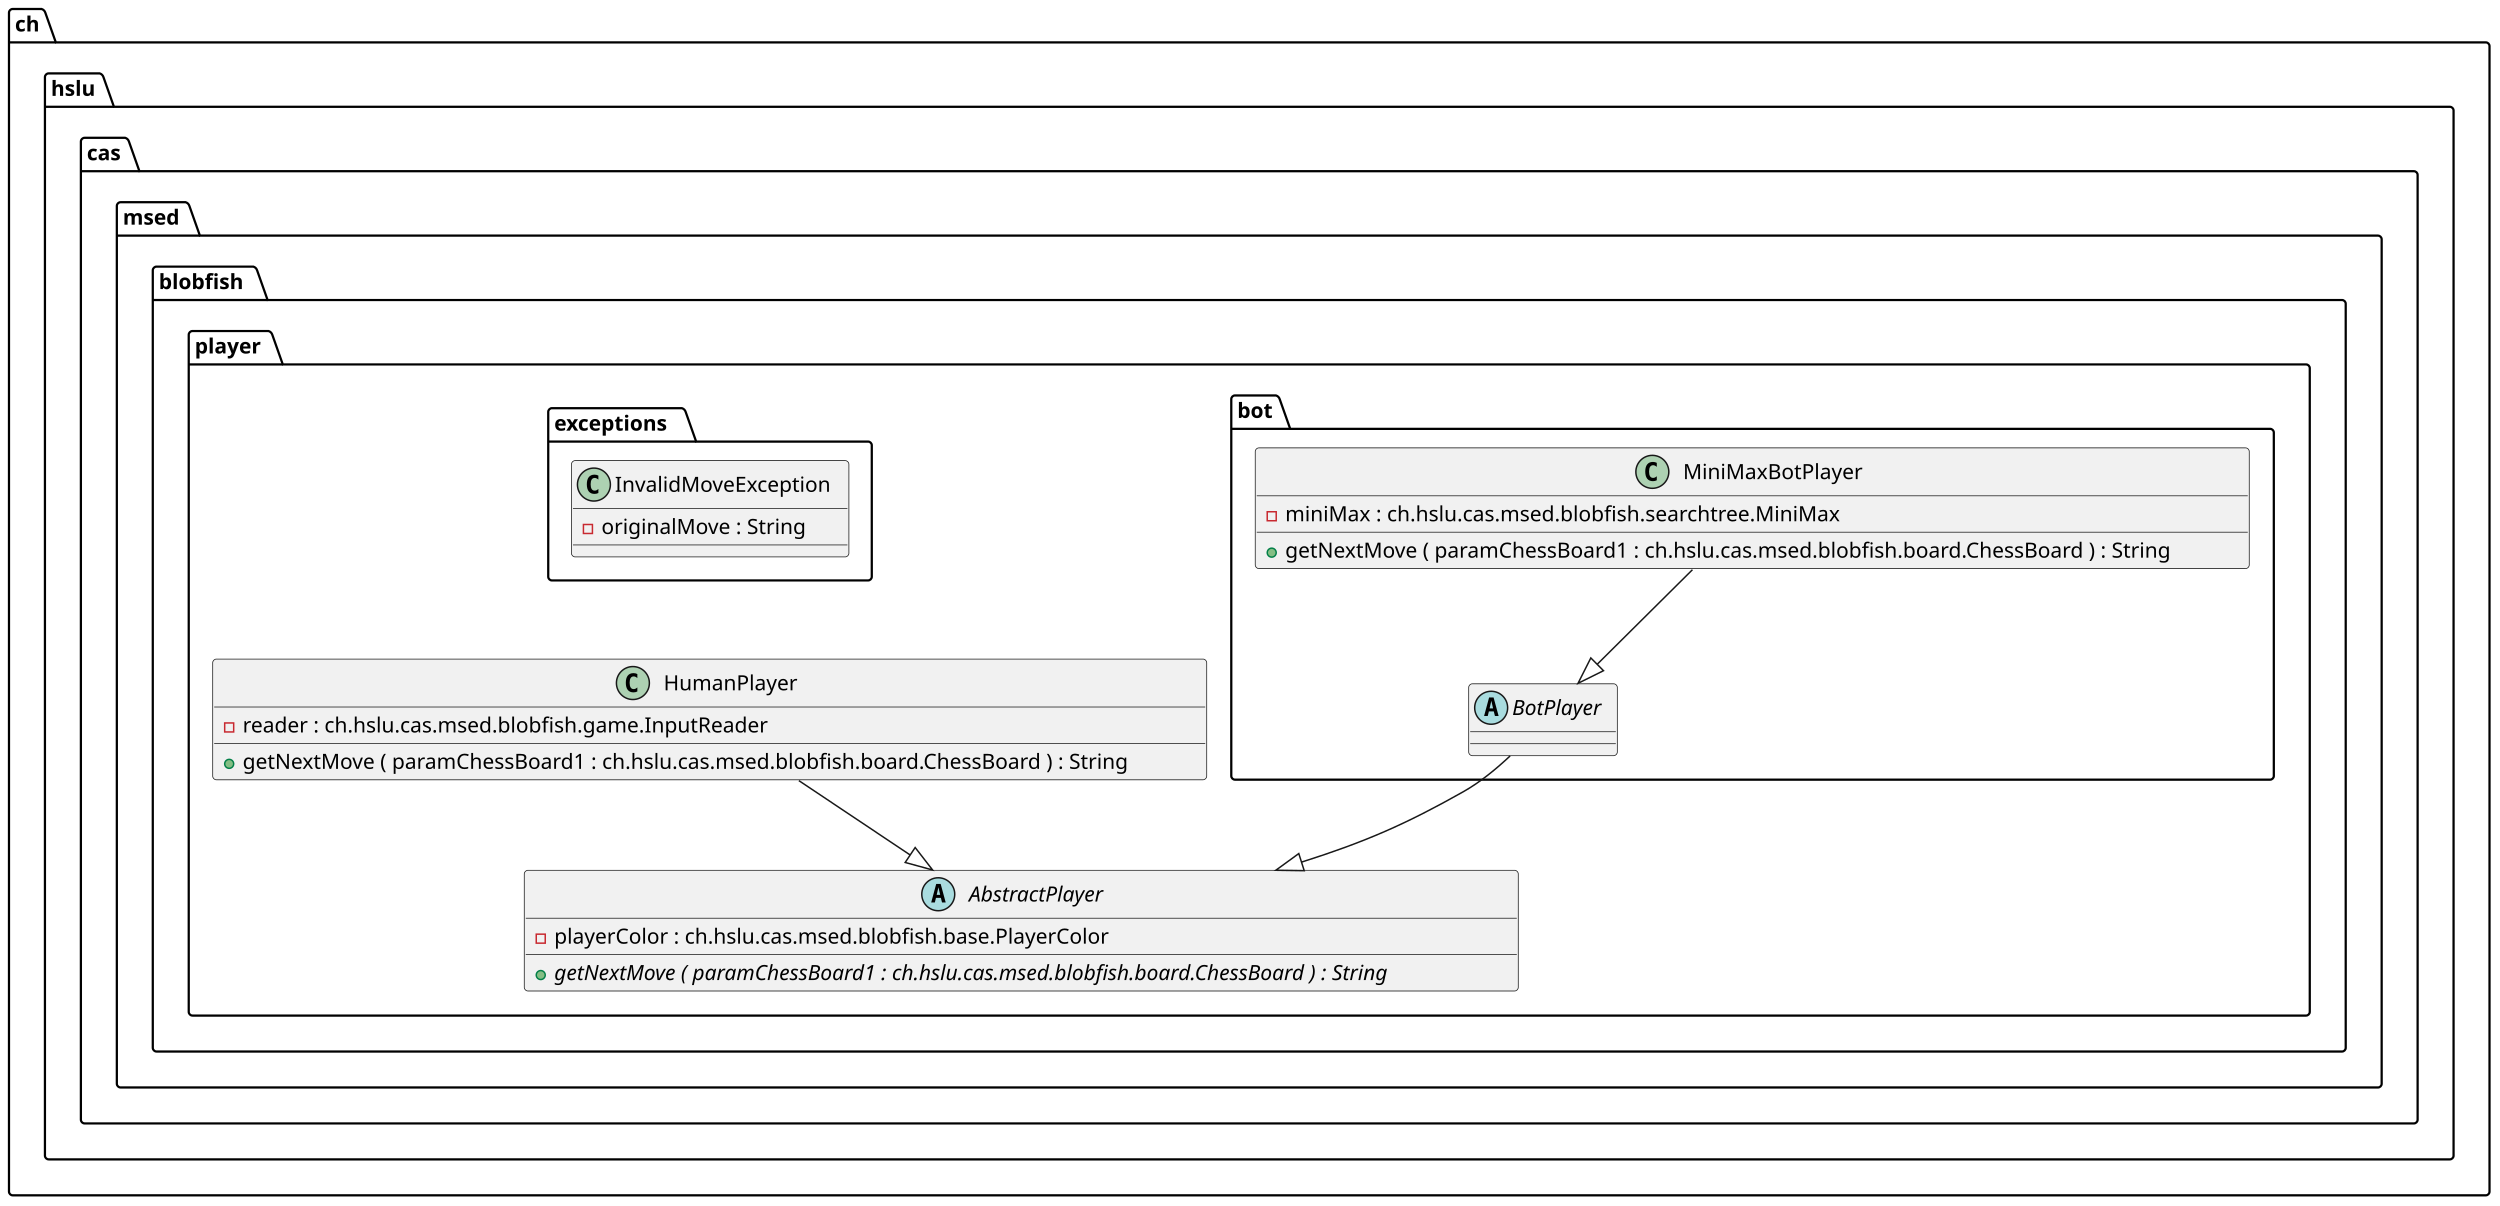
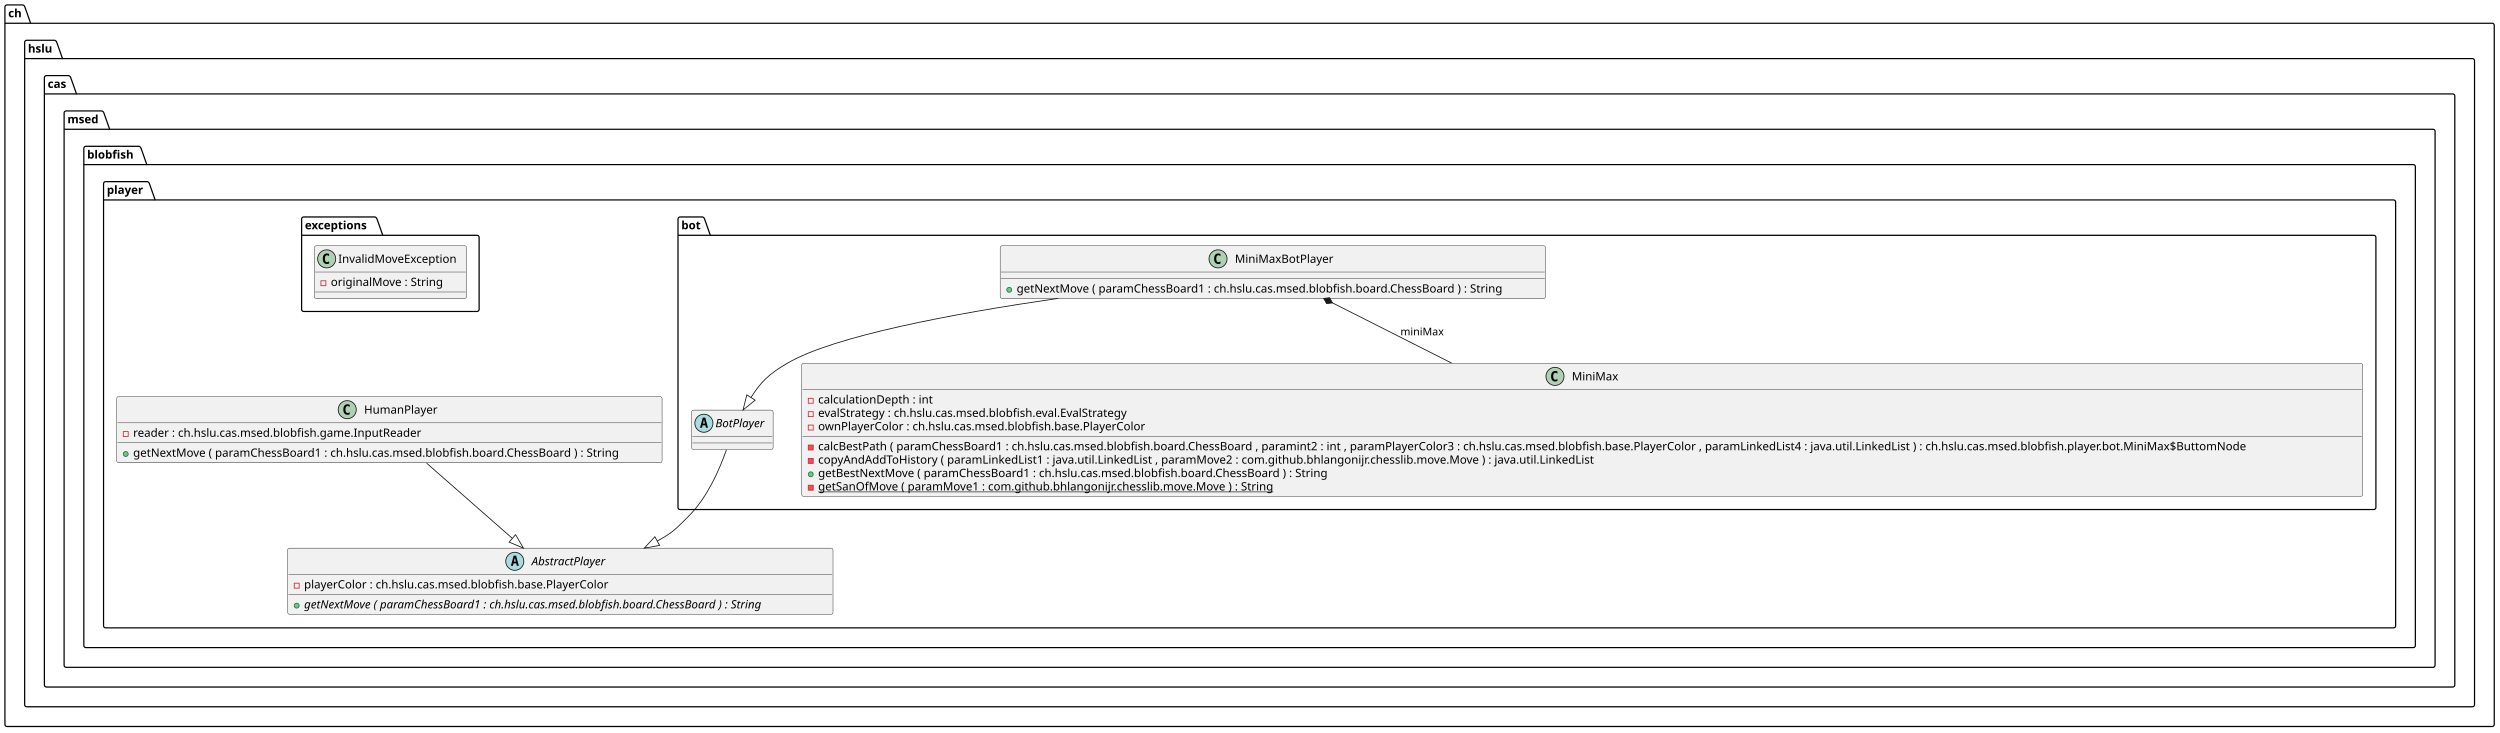
- <svg xmlns="http://www.w3.org/2000/svg" contentStyleType="text/css" data-diagram-type="CLASS" height="805px" preserveAspectRatio="none" style="width:1669px;height:805px;background:#FFFFFF;" version="1.1" viewBox="0 0 1669 805" width="1669px" zoomAndPan="magnify">
+ <svg xmlns="http://www.w3.org/2000/svg" contentStyleType="text/css" data-diagram-type="CLASS" height="891px" preserveAspectRatio="none" style="width:3042px;height:891px;background:#FFFFFF;" version="1.1" viewBox="0 0 3042 891" width="3042px" zoomAndPan="magnify">
  <defs />
  <g>
    <g class="cluster" data-entity="ch" data-source-line="2" data-uid="ent0003" id="cluster_ch">
-       <path d="M8.5,6 L27.766,6 A3.75,3.75 0 0 1 30.266,8.5 L37.266,28.297 L1659.5,28.297 A2.5,2.5 0 0 1 1662,30.797 L1662,795.5 A2.5,2.5 0 0 1 1659.5,798 L8.5,798 A2.5,2.5 0 0 1 6,795.5 L6,8.5 A2.5,2.5 0 0 1 8.5,6" fill="none" style="stroke:#000000;stroke-width:1.5;" />
+       <path d="M8.5,6 L27.766,6 A3.75,3.75 0 0 1 30.266,8.5 L37.266,28.297 L3032.5,28.297 A2.5,2.5 0 0 1 3035,30.797 L3035,881.5 A2.5,2.5 0 0 1 3032.5,884 L8.5,884 A2.5,2.5 0 0 1 6,881.5 L6,8.5 A2.5,2.5 0 0 1 8.5,6" fill="none" style="stroke:#000000;stroke-width:1.5;" />
      <line style="stroke:#000000;stroke-width:1.5;" x1="6" x2="37.266" y1="28.297" y2="28.297" />
      <text fill="#000000" font-family="sans-serif" font-size="14" font-weight="bold" lengthAdjust="spacing" textLength="18.266" x="10" y="20.995">ch</text>
    </g>
    <g class="cluster" data-entity="hslu" data-source-line="2" data-uid="ent0004" id="cluster_hslu">
-       <path d="M32.5,49 L66.565,49 A3.75,3.75 0 0 1 69.065,51.5 L76.065,71.297 L1635.5,71.297 A2.5,2.5 0 0 1 1638,73.797 L1638,771.5 A2.5,2.5 0 0 1 1635.5,774 L32.5,774 A2.5,2.5 0 0 1 30,771.5 L30,51.5 A2.5,2.5 0 0 1 32.5,49" fill="none" style="stroke:#000000;stroke-width:1.5;" />
+       <path d="M32.5,49 L66.565,49 A3.75,3.75 0 0 1 69.065,51.5 L76.065,71.297 L3008.5,71.297 A2.5,2.5 0 0 1 3011,73.797 L3011,857.5 A2.5,2.5 0 0 1 3008.5,860 L32.5,860 A2.5,2.5 0 0 1 30,857.5 L30,51.5 A2.5,2.5 0 0 1 32.5,49" fill="none" style="stroke:#000000;stroke-width:1.5;" />
      <line style="stroke:#000000;stroke-width:1.5;" x1="30" x2="76.065" y1="71.297" y2="71.297" />
      <text fill="#000000" font-family="sans-serif" font-size="14" font-weight="bold" lengthAdjust="spacing" textLength="33.065" x="34" y="63.995">hslu</text>
    </g>
    <g class="cluster" data-entity="cas" data-source-line="2" data-uid="ent0005" id="cluster_cas">
-       <path d="M56.5,92 L83.579,92 A3.75,3.75 0 0 1 86.079,94.5 L93.079,114.297 L1611.5,114.297 A2.5,2.5 0 0 1 1614,116.797 L1614,747.5 A2.5,2.5 0 0 1 1611.5,750 L56.5,750 A2.5,2.5 0 0 1 54,747.5 L54,94.5 A2.5,2.5 0 0 1 56.5,92" fill="none" style="stroke:#000000;stroke-width:1.5;" />
+       <path d="M56.5,92 L83.579,92 A3.75,3.75 0 0 1 86.079,94.5 L93.079,114.297 L2984.5,114.297 A2.5,2.5 0 0 1 2987,116.797 L2987,833.5 A2.5,2.5 0 0 1 2984.5,836 L56.5,836 A2.5,2.5 0 0 1 54,833.5 L54,94.5 A2.5,2.5 0 0 1 56.5,92" fill="none" style="stroke:#000000;stroke-width:1.5;" />
      <line style="stroke:#000000;stroke-width:1.5;" x1="54" x2="93.079" y1="114.297" y2="114.297" />
      <text fill="#000000" font-family="sans-serif" font-size="14" font-weight="bold" lengthAdjust="spacing" textLength="26.079" x="58" y="106.995">cas</text>
    </g>
    <g class="cluster" data-entity="msed" data-source-line="2" data-uid="ent0006" id="cluster_msed">
-       <path d="M80.5,135 L123.938,135 A3.75,3.75 0 0 1 126.438,137.5 L133.438,157.297 L1587.5,157.297 A2.5,2.5 0 0 1 1590,159.797 L1590,723.5 A2.5,2.5 0 0 1 1587.5,726 L80.5,726 A2.5,2.5 0 0 1 78,723.5 L78,137.5 A2.5,2.5 0 0 1 80.5,135" fill="none" style="stroke:#000000;stroke-width:1.5;" />
+       <path d="M80.5,135 L123.938,135 A3.75,3.75 0 0 1 126.438,137.5 L133.438,157.297 L2960.5,157.297 A2.5,2.5 0 0 1 2963,159.797 L2963,809.5 A2.5,2.5 0 0 1 2960.5,812 L80.5,812 A2.5,2.5 0 0 1 78,809.5 L78,137.5 A2.5,2.5 0 0 1 80.5,135" fill="none" style="stroke:#000000;stroke-width:1.5;" />
      <line style="stroke:#000000;stroke-width:1.5;" x1="78" x2="133.438" y1="157.297" y2="157.297" />
      <text fill="#000000" font-family="sans-serif" font-size="14" font-weight="bold" lengthAdjust="spacing" textLength="42.438" x="82" y="149.995">msed</text>
    </g>
    <g class="cluster" data-entity="blobfish" data-source-line="2" data-uid="ent0007" id="cluster_blobfish">
-       <path d="M104.5,178 L169.149,178 A3.75,3.75 0 0 1 171.649,180.5 L178.649,200.297 L1563.5,200.297 A2.5,2.5 0 0 1 1566,202.797 L1566,699.5 A2.5,2.5 0 0 1 1563.5,702 L104.5,702 A2.5,2.5 0 0 1 102,699.5 L102,180.5 A2.5,2.5 0 0 1 104.5,178" fill="none" style="stroke:#000000;stroke-width:1.5;" />
+       <path d="M104.5,178 L169.149,178 A3.75,3.75 0 0 1 171.649,180.5 L178.649,200.297 L2936.5,200.297 A2.5,2.5 0 0 1 2939,202.797 L2939,785.5 A2.5,2.5 0 0 1 2936.5,788 L104.5,788 A2.5,2.5 0 0 1 102,785.5 L102,180.5 A2.5,2.5 0 0 1 104.5,178" fill="none" style="stroke:#000000;stroke-width:1.5;" />
      <line style="stroke:#000000;stroke-width:1.5;" x1="102" x2="178.649" y1="200.297" y2="200.297" />
      <text fill="#000000" font-family="sans-serif" font-size="14" font-weight="bold" lengthAdjust="spacing" textLength="63.649" x="106" y="192.995">blobfish</text>
    </g>
    <g class="cluster" data-entity="player" data-source-line="2" data-uid="ent0008" id="cluster_player">
-       <path d="M128.5,221 L179.293,221 A3.75,3.75 0 0 1 181.793,223.5 L188.793,243.297 L1539.5,243.297 A2.5,2.5 0 0 1 1542,245.797 L1542,675.5 A2.5,2.5 0 0 1 1539.5,678 L128.5,678 A2.5,2.5 0 0 1 126,675.5 L126,223.5 A2.5,2.5 0 0 1 128.5,221" fill="none" style="stroke:#000000;stroke-width:1.5;" />
+       <path d="M128.5,221 L179.293,221 A3.75,3.75 0 0 1 181.793,223.5 L188.793,243.297 L2912.5,243.297 A2.5,2.5 0 0 1 2915,245.797 L2915,761.5 A2.5,2.5 0 0 1 2912.5,764 L128.5,764 A2.5,2.5 0 0 1 126,761.5 L126,223.5 A2.5,2.5 0 0 1 128.5,221" fill="none" style="stroke:#000000;stroke-width:1.5;" />
      <line style="stroke:#000000;stroke-width:1.5;" x1="126" x2="188.793" y1="243.297" y2="243.297" />
      <text fill="#000000" font-family="sans-serif" font-size="14" font-weight="bold" lengthAdjust="spacing" textLength="49.793" x="130" y="235.995">player</text>
    </g>
    <g class="cluster" data-entity="bot" data-source-line="14" data-uid="ent0011" id="cluster_bot">
-       <path d="M824.5,264 L851.832,264 A3.75,3.75 0 0 1 854.332,266.5 L861.332,286.297 L1515.5,286.297 A2.5,2.5 0 0 1 1518,288.797 L1518,518 A2.5,2.5 0 0 1 1515.5,520.5 L824.5,520.5 A2.5,2.5 0 0 1 822,518 L822,266.5 A2.5,2.5 0 0 1 824.5,264" fill="none" style="stroke:#000000;stroke-width:1.5;" />
-       <line style="stroke:#000000;stroke-width:1.5;" x1="822" x2="861.332" y1="286.297" y2="286.297" />
-       <text fill="#000000" font-family="sans-serif" font-size="14" font-weight="bold" lengthAdjust="spacing" textLength="26.332" x="826" y="278.995">bot</text>
+       <path d="M827.5,264 L854.832,264 A3.75,3.75 0 0 1 857.332,266.5 L864.332,286.297 L2888.5,286.297 A2.5,2.5 0 0 1 2891,288.797 L2891,617.5 A2.5,2.5 0 0 1 2888.5,620 L827.5,620 A2.5,2.5 0 0 1 825,617.5 L825,266.5 A2.5,2.5 0 0 1 827.5,264" fill="none" style="stroke:#000000;stroke-width:1.5;" />
+       <line style="stroke:#000000;stroke-width:1.5;" x1="825" x2="864.332" y1="286.297" y2="286.297" />
+       <text fill="#000000" font-family="sans-serif" font-size="14" font-weight="bold" lengthAdjust="spacing" textLength="26.332" x="829" y="278.995">bot</text>
    </g>
-     <g class="cluster" data-entity="exceptions" data-source-line="24" data-uid="ent0014" id="cluster_exceptions">
-       <path d="M368.5,272.5 L455.25,272.5 A3.75,3.75 0 0 1 457.75,275 L464.75,294.797 L579.5,294.797 A2.5,2.5 0 0 1 582,297.297 L582,385 A2.5,2.5 0 0 1 579.5,387.5 L368.5,387.5 A2.5,2.5 0 0 1 366,385 L366,275 A2.5,2.5 0 0 1 368.5,272.5" fill="none" style="stroke:#000000;stroke-width:1.5;" />
-       <line style="stroke:#000000;stroke-width:1.5;" x1="366" x2="464.75" y1="294.797" y2="294.797" />
-       <text fill="#000000" font-family="sans-serif" font-size="14" font-weight="bold" lengthAdjust="spacing" textLength="85.75" x="370" y="287.495">exceptions</text>
+     <g class="cluster" data-entity="exceptions" data-source-line="34" data-uid="ent0015" id="cluster_exceptions">
+       <path d="M369.5,264 L456.25,264 A3.75,3.75 0 0 1 458.75,266.5 L465.75,286.297 L580.5,286.297 A2.5,2.5 0 0 1 583,288.797 L583,376.5 A2.5,2.5 0 0 1 580.5,379 L369.5,379 A2.5,2.5 0 0 1 367,376.5 L367,266.5 A2.5,2.5 0 0 1 369.5,264" fill="none" style="stroke:#000000;stroke-width:1.5;" />
+       <line style="stroke:#000000;stroke-width:1.5;" x1="367" x2="465.75" y1="286.297" y2="286.297" />
+       <text fill="#000000" font-family="sans-serif" font-size="14" font-weight="bold" lengthAdjust="spacing" textLength="85.75" x="371" y="278.995">exceptions</text>
    </g>
    <g class="entity" data-entity="AbstractPlayer" data-source-line="2" data-uid="ent0002" id="entity_AbstractPlayer">
-       <rect fill="#F1F1F1" height="80.594" rx="2.5" ry="2.5" style="stroke:#181818;stroke-width:0.5;" width="663.602" x="350" y="581" />
-       <ellipse cx="626.384" cy="597" fill="#A9DCDF" rx="11" ry="11" style="stroke:#181818;stroke-width:1;" />
-       <path d="M626.493,592.344 L625.337,597.422 L627.665,597.422 L626.493,592.344 Z M625.009,590.109 L627.993,590.109 L631.352,602.5 L628.899,602.5 L628.134,599.438 L624.852,599.438 L624.102,602.5 L621.665,602.5 L625.009,590.109 Z " fill="#000000" />
-       <text fill="#000000" font-family="sans-serif" font-size="14" font-style="italic" lengthAdjust="spacing" textLength="102.334" x="646.884" y="601.847">AbstractPlayer</text>
-       <line style="stroke:#181818;stroke-width:0.5;" x1="351" x2="1012.602" y1="613" y2="613" />
-       <rect fill="none" height="6" style="stroke:#C82930;stroke-width:1;" width="6" x="358" y="623.648" />
-       <text fill="#000000" font-family="sans-serif" font-size="14" lengthAdjust="spacing" textLength="397.086" x="370" y="629.995">playerColor : ch.hslu.cas.msed.blobfish.base.PlayerColor</text>
-       <line style="stroke:#181818;stroke-width:0.5;" x1="351" x2="1012.602" y1="637.297" y2="637.297" />
-       <ellipse cx="361" cy="650.945" fill="#84BE84" rx="3" ry="3" style="stroke:#038048;stroke-width:1;" />
-       <text fill="#000000" font-family="sans-serif" font-size="14" font-style="italic" lengthAdjust="spacing" textLength="637.602" x="370" y="654.292">getNextMove ( paramChessBoard1 : ch.hslu.cas.msed.blobfish.board.ChessBoard ) : String</text>
+       <rect fill="#F1F1F1" height="80.594" rx="2.5" ry="2.5" style="stroke:#181818;stroke-width:0.5;" width="663.602" x="350" y="667" />
+       <ellipse cx="626.384" cy="683" fill="#A9DCDF" rx="11" ry="11" style="stroke:#181818;stroke-width:1;" />
+       <path d="M626.493,678.344 L625.337,683.422 L627.665,683.422 L626.493,678.344 Z M625.009,676.109 L627.993,676.109 L631.352,688.5 L628.899,688.5 L628.134,685.438 L624.852,685.438 L624.102,688.5 L621.665,688.5 L625.009,676.109 Z " fill="#000000" />
+       <text fill="#000000" font-family="sans-serif" font-size="14" font-style="italic" lengthAdjust="spacing" textLength="102.334" x="646.884" y="687.847">AbstractPlayer</text>
+       <line style="stroke:#181818;stroke-width:0.5;" x1="351" x2="1012.602" y1="699" y2="699" />
+       <rect fill="none" height="6" style="stroke:#C82930;stroke-width:1;" width="6" x="358" y="709.648" />
+       <text fill="#000000" font-family="sans-serif" font-size="14" lengthAdjust="spacing" textLength="397.086" x="370" y="715.995">playerColor : ch.hslu.cas.msed.blobfish.base.PlayerColor</text>
+       <line style="stroke:#181818;stroke-width:0.5;" x1="351" x2="1012.602" y1="723.297" y2="723.297" />
+       <ellipse cx="361" cy="736.945" fill="#84BE84" rx="3" ry="3" style="stroke:#038048;stroke-width:1;" />
+       <text fill="#000000" font-family="sans-serif" font-size="14" font-style="italic" lengthAdjust="spacing" textLength="637.602" x="370" y="740.292">getNextMove ( paramChessBoard1 : ch.hslu.cas.msed.blobfish.board.ChessBoard ) : String</text>
    </g>
    <g class="entity" data-entity="HumanPlayer" data-source-line="8" data-uid="ent0009" id="entity_HumanPlayer">
-       <rect fill="#F1F1F1" height="80.594" rx="2.5" ry="2.5" style="stroke:#181818;stroke-width:0.5;" width="663.602" x="142" y="440" />
-       <ellipse cx="422.523" cy="456" fill="#ADD1B2" rx="11" ry="11" style="stroke:#181818;stroke-width:1;" />
-       <path d="M425.492,461.641 Q424.914,461.938 424.273,462.078 Q423.632,462.234 422.929,462.234 Q420.429,462.234 419.101,460.594 Q417.789,458.938 417.789,455.812 Q417.789,452.688 419.101,451.031 Q420.429,449.375 422.929,449.375 Q423.632,449.375 424.273,449.531 Q424.929,449.688 425.492,449.984 L425.492,452.703 Q424.867,452.125 424.273,451.859 Q423.679,451.578 423.054,451.578 Q421.71,451.578 421.023,452.656 Q420.335,453.719 420.335,455.812 Q420.335,457.906 421.023,458.984 Q421.71,460.047 423.054,460.047 Q423.679,460.047 424.273,459.781 Q424.867,459.5 425.492,458.922 L425.492,461.641 Z " fill="#000000" />
-       <text fill="#000000" font-family="sans-serif" font-size="14" lengthAdjust="spacing" textLength="94.056" x="443.023" y="460.847">HumanPlayer</text>
-       <line style="stroke:#181818;stroke-width:0.5;" x1="143" x2="804.602" y1="472" y2="472" />
-       <rect fill="none" height="6" style="stroke:#C82930;stroke-width:1;" width="6" x="150" y="482.648" />
-       <text fill="#000000" font-family="sans-serif" font-size="14" lengthAdjust="spacing" textLength="375.382" x="162" y="488.995">reader : ch.hslu.cas.msed.blobfish.game.InputReader</text>
-       <line style="stroke:#181818;stroke-width:0.5;" x1="143" x2="804.602" y1="496.297" y2="496.297" />
-       <ellipse cx="153" cy="509.945" fill="#84BE84" rx="3" ry="3" style="stroke:#038048;stroke-width:1;" />
-       <text fill="#000000" font-family="sans-serif" font-size="14" lengthAdjust="spacing" textLength="637.602" x="162" y="513.292">getNextMove ( paramChessBoard1 : ch.hslu.cas.msed.blobfish.board.ChessBoard ) : String</text>
+       <rect fill="#F1F1F1" height="80.594" rx="2.5" ry="2.5" style="stroke:#181818;stroke-width:0.5;" width="663.602" x="142" y="482.5" />
+       <ellipse cx="422.523" cy="498.5" fill="#ADD1B2" rx="11" ry="11" style="stroke:#181818;stroke-width:1;" />
+       <path d="M425.492,504.141 Q424.914,504.438 424.273,504.578 Q423.632,504.734 422.929,504.734 Q420.429,504.734 419.101,503.094 Q417.789,501.438 417.789,498.312 Q417.789,495.188 419.101,493.531 Q420.429,491.875 422.929,491.875 Q423.632,491.875 424.273,492.031 Q424.929,492.188 425.492,492.484 L425.492,495.203 Q424.867,494.625 424.273,494.359 Q423.679,494.078 423.054,494.078 Q421.71,494.078 421.023,495.156 Q420.335,496.219 420.335,498.312 Q420.335,500.406 421.023,501.484 Q421.71,502.547 423.054,502.547 Q423.679,502.547 424.273,502.281 Q424.867,502 425.492,501.422 L425.492,504.141 Z " fill="#000000" />
+       <text fill="#000000" font-family="sans-serif" font-size="14" lengthAdjust="spacing" textLength="94.056" x="443.023" y="503.347">HumanPlayer</text>
+       <line style="stroke:#181818;stroke-width:0.5;" x1="143" x2="804.602" y1="514.5" y2="514.5" />
+       <rect fill="none" height="6" style="stroke:#C82930;stroke-width:1;" width="6" x="150" y="525.148" />
+       <text fill="#000000" font-family="sans-serif" font-size="14" lengthAdjust="spacing" textLength="375.382" x="162" y="531.495">reader : ch.hslu.cas.msed.blobfish.game.InputReader</text>
+       <line style="stroke:#181818;stroke-width:0.5;" x1="143" x2="804.602" y1="538.797" y2="538.797" />
+       <ellipse cx="153" cy="552.445" fill="#84BE84" rx="3" ry="3" style="stroke:#038048;stroke-width:1;" />
+       <text fill="#000000" font-family="sans-serif" font-size="14" lengthAdjust="spacing" textLength="637.602" x="162" y="555.792">getNextMove ( paramChessBoard1 : ch.hslu.cas.msed.blobfish.board.ChessBoard ) : String</text>
    </g>
    <g class="entity" data-entity="BotPlayer" data-source-line="14" data-uid="ent0010" id="entity_BotPlayer">
-       <rect fill="#F1F1F1" height="48" rx="2.5" ry="2.5" style="stroke:#181818;stroke-width:0.5;" width="99.225" x="980.5" y="456.5" />
-       <ellipse cx="995.5" cy="472.5" fill="#A9DCDF" rx="11" ry="11" style="stroke:#181818;stroke-width:1;" />
-       <path d="M995.609,467.844 L994.453,472.922 L996.781,472.922 L995.609,467.844 Z M994.125,465.609 L997.109,465.609 L1000.469,478 L998.016,478 L997.25,474.938 L993.969,474.938 L993.219,478 L990.781,478 L994.125,465.609 Z " fill="#000000" />
-       <text fill="#000000" font-family="sans-serif" font-size="14" font-style="italic" lengthAdjust="spacing" textLength="67.225" x="1009.5" y="477.347">BotPlayer</text>
-       <line style="stroke:#181818;stroke-width:0.5;" x1="981.5" x2="1078.725" y1="488.5" y2="488.5" />
-       <line style="stroke:#181818;stroke-width:0.5;" x1="981.5" x2="1078.725" y1="496.5" y2="496.5" />
+       <rect fill="#F1F1F1" height="48" rx="2.5" ry="2.5" style="stroke:#181818;stroke-width:0.5;" width="99.225" x="841.5" y="499" />
+       <ellipse cx="856.5" cy="515" fill="#A9DCDF" rx="11" ry="11" style="stroke:#181818;stroke-width:1;" />
+       <path d="M856.609,510.344 L855.453,515.422 L857.781,515.422 L856.609,510.344 Z M855.125,508.109 L858.109,508.109 L861.469,520.5 L859.016,520.5 L858.25,517.438 L854.969,517.438 L854.219,520.5 L851.781,520.5 L855.125,508.109 Z " fill="#000000" />
+       <text fill="#000000" font-family="sans-serif" font-size="14" font-style="italic" lengthAdjust="spacing" textLength="67.225" x="870.5" y="519.847">BotPlayer</text>
+       <line style="stroke:#181818;stroke-width:0.5;" x1="842.5" x2="939.725" y1="531" y2="531" />
+       <line style="stroke:#181818;stroke-width:0.5;" x1="842.5" x2="939.725" y1="539" y2="539" />
    </g>
-     <g class="entity" data-entity="MiniMaxBotPlayer" data-source-line="18" data-uid="ent0012" id="entity_MiniMaxBotPlayer">
-       <rect fill="#F1F1F1" height="80.594" rx="2.5" ry="2.5" style="stroke:#181818;stroke-width:0.5;" width="663.602" x="838" y="299" />
-       <ellipse cx="1103.101" cy="315" fill="#ADD1B2" rx="11" ry="11" style="stroke:#181818;stroke-width:1;" />
-       <path d="M1106.07,320.641 Q1105.492,320.938 1104.851,321.078 Q1104.21,321.234 1103.507,321.234 Q1101.007,321.234 1099.679,319.594 Q1098.367,317.938 1098.367,314.812 Q1098.367,311.688 1099.679,310.031 Q1101.007,308.375 1103.507,308.375 Q1104.21,308.375 1104.851,308.531 Q1105.507,308.688 1106.07,308.984 L1106.07,311.703 Q1105.445,311.125 1104.851,310.859 Q1104.257,310.578 1103.632,310.578 Q1102.289,310.578 1101.601,311.656 Q1100.914,312.719 1100.914,314.812 Q1100.914,316.906 1101.601,317.984 Q1102.289,319.047 1103.632,319.047 Q1104.257,319.047 1104.851,318.781 Q1105.445,318.5 1106.07,317.922 L1106.07,320.641 Z " fill="#000000" />
-       <text fill="#000000" font-family="sans-serif" font-size="14" lengthAdjust="spacing" textLength="124.899" x="1123.601" y="319.847">MiniMaxBotPlayer</text>
-       <line style="stroke:#181818;stroke-width:0.5;" x1="839" x2="1500.602" y1="331" y2="331" />
-       <rect fill="none" height="6" style="stroke:#C82930;stroke-width:1;" width="6" x="846" y="341.648" />
-       <text fill="#000000" font-family="sans-serif" font-size="14" lengthAdjust="spacing" textLength="395.227" x="858" y="347.995">miniMax : ch.hslu.cas.msed.blobfish.searchtree.MiniMax</text>
-       <line style="stroke:#181818;stroke-width:0.5;" x1="839" x2="1500.602" y1="355.297" y2="355.297" />
-       <ellipse cx="849" cy="368.945" fill="#84BE84" rx="3" ry="3" style="stroke:#038048;stroke-width:1;" />
-       <text fill="#000000" font-family="sans-serif" font-size="14" lengthAdjust="spacing" textLength="637.602" x="858" y="372.292">getNextMove ( paramChessBoard1 : ch.hslu.cas.msed.blobfish.board.ChessBoard ) : String</text>
+     <g class="entity" data-entity="MiniMax" data-source-line="18" data-uid="ent0012" id="entity_MiniMax">
+       <rect fill="#F1F1F1" height="162.078" rx="2.5" ry="2.5" style="stroke:#181818;stroke-width:0.5;" width="1899.402" x="975.5" y="442" />
+       <ellipse cx="1892.114" cy="458" fill="#ADD1B2" rx="11" ry="11" style="stroke:#181818;stroke-width:1;" />
+       <path d="M1895.082,463.641 Q1894.504,463.938 1893.864,464.078 Q1893.223,464.234 1892.52,464.234 Q1890.02,464.234 1888.692,462.594 Q1887.379,460.938 1887.379,457.812 Q1887.379,454.688 1888.692,453.031 Q1890.02,451.375 1892.52,451.375 Q1893.223,451.375 1893.864,451.531 Q1894.52,451.688 1895.082,451.984 L1895.082,454.703 Q1894.457,454.125 1893.864,453.859 Q1893.27,453.578 1892.645,453.578 Q1891.301,453.578 1890.614,454.656 Q1889.926,455.719 1889.926,457.812 Q1889.926,459.906 1890.614,460.984 Q1891.301,462.047 1892.645,462.047 Q1893.27,462.047 1893.864,461.781 Q1894.457,461.5 1895.082,460.922 L1895.082,463.641 Z " fill="#000000" />
+       <text fill="#000000" font-family="sans-serif" font-size="14" lengthAdjust="spacing" textLength="57.675" x="1912.614" y="462.847">MiniMax</text>
+       <line style="stroke:#181818;stroke-width:0.5;" x1="976.5" x2="2873.902" y1="474" y2="474" />
+       <rect fill="none" height="6" style="stroke:#C82930;stroke-width:1;" width="6" x="983.5" y="484.648" />
+       <text fill="#000000" font-family="sans-serif" font-size="14" lengthAdjust="spacing" textLength="150.534" x="995.5" y="490.995">calculationDepth : int</text>
+       <rect fill="none" height="6" style="stroke:#C82930;stroke-width:1;" width="6" x="983.5" y="500.945" />
+       <text fill="#000000" font-family="sans-serif" font-size="14" lengthAdjust="spacing" textLength="411.339" x="995.5" y="507.292">evalStrategy : ch.hslu.cas.msed.blobfish.eval.EvalStrategy</text>
+       <rect fill="none" height="6" style="stroke:#C82930;stroke-width:1;" width="6" x="983.5" y="517.242" />
+       <text fill="#000000" font-family="sans-serif" font-size="14" lengthAdjust="spacing" textLength="425.53" x="995.5" y="523.589">ownPlayerColor : ch.hslu.cas.msed.blobfish.base.PlayerColor</text>
+       <line style="stroke:#181818;stroke-width:0.5;" x1="976.5" x2="2873.902" y1="530.891" y2="530.891" />
+       <rect fill="#F24D5C" height="6" style="stroke:#C82930;stroke-width:1;" width="6" x="983.5" y="541.539" />
+       <text fill="#000000" font-family="sans-serif" font-size="14" lengthAdjust="spacing" textLength="1873.402" x="995.5" y="547.886">calcBestPath ( paramChessBoard1 : ch.hslu.cas.msed.blobfish.board.ChessBoard , paramint2 : int , paramPlayerColor3 : ch.hslu.cas.msed.blobfish.base.PlayerColor , paramLinkedList4 : java.util.LinkedList ) : ch.hslu.cas.msed.blobfish.player.bot.MiniMax$ButtomNode</text>
+       <rect fill="#F24D5C" height="6" style="stroke:#C82930;stroke-width:1;" width="6" x="983.5" y="557.836" />
+       <text fill="#000000" font-family="sans-serif" font-size="14" lengthAdjust="spacing" textLength="1021.528" x="995.5" y="564.183">copyAndAddToHistory ( paramLinkedList1 : java.util.LinkedList , paramMove2 : com.github.bhlangonijr.chesslib.move.Move ) : java.util.LinkedList</text>
+       <ellipse cx="986.5" cy="577.133" fill="#84BE84" rx="3" ry="3" style="stroke:#038048;stroke-width:1;" />
+       <text fill="#000000" font-family="sans-serif" font-size="14" lengthAdjust="spacing" textLength="668.602" x="995.5" y="580.48">getBestNextMove ( paramChessBoard1 : ch.hslu.cas.msed.blobfish.board.ChessBoard ) : String</text>
+       <rect fill="#F24D5C" height="6" style="stroke:#C82930;stroke-width:1;" width="6" x="983.5" y="590.43" />
+       <text fill="#000000" font-family="sans-serif" font-size="14" lengthAdjust="spacing" text-decoration="underline" textLength="597.092" x="995.5" y="596.776">getSanOfMove ( paramMove1 : com.github.bhlangonijr.chesslib.move.Move ) : String</text>
    </g>
-     <g class="entity" data-entity="InvalidMoveException" data-source-line="24" data-uid="ent0013" id="entity_InvalidMoveException">
-       <rect fill="#F1F1F1" height="64.297" rx="2.5" ry="2.5" style="stroke:#181818;stroke-width:0.5;" width="185.221" x="381.5" y="307.5" />
-       <ellipse cx="396.5" cy="323.5" fill="#ADD1B2" rx="11" ry="11" style="stroke:#181818;stroke-width:1;" />
-       <path d="M399.469,329.141 Q398.891,329.438 398.25,329.578 Q397.609,329.734 396.906,329.734 Q394.406,329.734 393.078,328.094 Q391.766,326.438 391.766,323.312 Q391.766,320.188 393.078,318.531 Q394.406,316.875 396.906,316.875 Q397.609,316.875 398.25,317.031 Q398.906,317.188 399.469,317.484 L399.469,320.203 Q398.844,319.625 398.25,319.359 Q397.656,319.078 397.031,319.078 Q395.688,319.078 395,320.156 Q394.312,321.219 394.312,323.312 Q394.312,325.406 395,326.484 Q395.688,327.547 397.031,327.547 Q397.656,327.547 398.25,327.281 Q398.844,327 399.469,326.422 L399.469,329.141 Z " fill="#000000" />
-       <text fill="#000000" font-family="sans-serif" font-size="14" lengthAdjust="spacing" textLength="153.221" x="410.5" y="328.347">InvalidMoveException</text>
-       <line style="stroke:#181818;stroke-width:0.5;" x1="382.5" x2="565.721" y1="339.5" y2="339.5" />
-       <rect fill="none" height="6" style="stroke:#C82930;stroke-width:1;" width="6" x="389.5" y="350.148" />
-       <text fill="#000000" font-family="sans-serif" font-size="14" lengthAdjust="spacing" textLength="145.27" x="401.5" y="356.495">originalMove : String</text>
-       <line style="stroke:#181818;stroke-width:0.5;" x1="382.5" x2="565.721" y1="363.797" y2="363.797" />
+     <g class="entity" data-entity="MiniMaxBotPlayer" data-source-line="29" data-uid="ent0013" id="entity_MiniMaxBotPlayer">
+       <rect fill="#F1F1F1" height="64.297" rx="2.5" ry="2.5" style="stroke:#181818;stroke-width:0.5;" width="663.602" x="1217" y="299" />
+       <ellipse cx="1482.101" cy="315" fill="#ADD1B2" rx="11" ry="11" style="stroke:#181818;stroke-width:1;" />
+       <path d="M1485.07,320.641 Q1484.492,320.938 1483.851,321.078 Q1483.21,321.234 1482.507,321.234 Q1480.007,321.234 1478.679,319.594 Q1477.367,317.938 1477.367,314.812 Q1477.367,311.688 1478.679,310.031 Q1480.007,308.375 1482.507,308.375 Q1483.21,308.375 1483.851,308.531 Q1484.507,308.688 1485.07,308.984 L1485.07,311.703 Q1484.445,311.125 1483.851,310.859 Q1483.257,310.578 1482.632,310.578 Q1481.289,310.578 1480.601,311.656 Q1479.914,312.719 1479.914,314.812 Q1479.914,316.906 1480.601,317.984 Q1481.289,319.047 1482.632,319.047 Q1483.257,319.047 1483.851,318.781 Q1484.445,318.5 1485.07,317.922 L1485.07,320.641 Z " fill="#000000" />
+       <text fill="#000000" font-family="sans-serif" font-size="14" lengthAdjust="spacing" textLength="124.899" x="1502.601" y="319.847">MiniMaxBotPlayer</text>
+       <line style="stroke:#181818;stroke-width:0.5;" x1="1218" x2="1879.602" y1="331" y2="331" />
+       <line style="stroke:#181818;stroke-width:0.5;" x1="1218" x2="1879.602" y1="339" y2="339" />
+       <ellipse cx="1228" cy="352.648" fill="#84BE84" rx="3" ry="3" style="stroke:#038048;stroke-width:1;" />
+       <text fill="#000000" font-family="sans-serif" font-size="14" lengthAdjust="spacing" textLength="637.602" x="1237" y="355.995">getNextMove ( paramChessBoard1 : ch.hslu.cas.msed.blobfish.board.ChessBoard ) : String</text>
    </g>
-     <g class="link" data-entity-1="HumanPlayer" data-entity-2="AbstractPlayer" data-source-line="31" data-uid="lnk15" id="link_HumanPlayer_AbstractPlayer">
-       <path codeLine="31" d="M533.33,521.15 C561.3,539.84 579.643,552.101 607.633,570.801" fill="none" id="HumanPlayer-to-AbstractPlayer" style="stroke:#181818;stroke-width:1;" />
-       <polygon fill="none" points="622.6,580.8,610.966,565.812,604.3,575.79,622.6,580.8" style="stroke:#181818;stroke-width:1;" />
+     <g class="entity" data-entity="InvalidMoveException" data-source-line="34" data-uid="ent0014" id="entity_InvalidMoveException">
+       <rect fill="#F1F1F1" height="64.297" rx="2.5" ry="2.5" style="stroke:#181818;stroke-width:0.5;" width="185.221" x="382.5" y="299" />
+       <ellipse cx="397.5" cy="315" fill="#ADD1B2" rx="11" ry="11" style="stroke:#181818;stroke-width:1;" />
+       <path d="M400.469,320.641 Q399.891,320.938 399.25,321.078 Q398.609,321.234 397.906,321.234 Q395.406,321.234 394.078,319.594 Q392.766,317.938 392.766,314.812 Q392.766,311.688 394.078,310.031 Q395.406,308.375 397.906,308.375 Q398.609,308.375 399.25,308.531 Q399.906,308.688 400.469,308.984 L400.469,311.703 Q399.844,311.125 399.25,310.859 Q398.656,310.578 398.031,310.578 Q396.688,310.578 396,311.656 Q395.312,312.719 395.312,314.812 Q395.312,316.906 396,317.984 Q396.688,319.047 398.031,319.047 Q398.656,319.047 399.25,318.781 Q399.844,318.5 400.469,317.922 L400.469,320.641 Z " fill="#000000" />
+       <text fill="#000000" font-family="sans-serif" font-size="14" lengthAdjust="spacing" textLength="153.221" x="411.5" y="319.847">InvalidMoveException</text>
+       <line style="stroke:#181818;stroke-width:0.5;" x1="383.5" x2="566.721" y1="331" y2="331" />
+       <rect fill="none" height="6" style="stroke:#C82930;stroke-width:1;" width="6" x="390.5" y="341.648" />
+       <text fill="#000000" font-family="sans-serif" font-size="14" lengthAdjust="spacing" textLength="145.27" x="402.5" y="347.995">originalMove : String</text>
+       <line style="stroke:#181818;stroke-width:0.5;" x1="383.5" x2="566.721" y1="355.297" y2="355.297" />
    </g>
-     <g class="link" data-entity-1="BotPlayer" data-entity-2="AbstractPlayer" data-source-line="32" data-uid="lnk16" id="link_BotPlayer_AbstractPlayer">
-       <path codeLine="32" d="M1008.17,504.64 C999.18,513.11 988.25,522.15 977,528.5 C938.46,550.26 911.279,562.111 868.879,575.551" fill="none" id="BotPlayer-to-AbstractPlayer" style="stroke:#181818;stroke-width:1;" />
-       <polygon fill="none" points="851.72,580.99,870.692,581.271,867.066,569.832,851.72,580.99" style="stroke:#181818;stroke-width:1;" />
+     <g class="link" data-entity-1="HumanPlayer" data-entity-2="AbstractPlayer" data-source-line="41" data-uid="lnk16" id="link_HumanPlayer_AbstractPlayer">
+       <path codeLine="41" d="M519.13,563.6 C554.02,594.21 588.559,624.52 623.429,655.11" fill="none" id="HumanPlayer-to-AbstractPlayer" style="stroke:#181818;stroke-width:1;" />
+       <polygon fill="none" points="636.96,666.98,627.386,650.599,619.472,659.62,636.96,666.98" style="stroke:#181818;stroke-width:1;" />
    </g>
-     <g class="link" data-entity-1="MiniMaxBotPlayer" data-entity-2="BotPlayer" data-source-line="33" data-uid="lnk17" id="link_MiniMaxBotPlayer_BotPlayer">
-       <path codeLine="33" d="M1129.88,380.33 C1105.16,404.88 1087.084,422.828 1066.264,443.498" fill="none" id="MiniMaxBotPlayer-to-BotPlayer" style="stroke:#181818;stroke-width:1;" />
-       <polygon fill="none" points="1053.49,456.18,1070.491,447.756,1062.037,439.24,1053.49,456.18" style="stroke:#181818;stroke-width:1;" />
+     <g class="link" data-entity-1="BotPlayer" data-entity-2="AbstractPlayer" data-source-line="42" data-uid="lnk17" id="link_BotPlayer_AbstractPlayer">
+       <path codeLine="42" d="M883.93,547.26 C875.94,570.22 860.99,605.13 838,628 C822.52,643.4 819.198,647.696 799.729,658.356" fill="none" id="BotPlayer-to-AbstractPlayer" style="stroke:#181818;stroke-width:1;" />
+       <polygon fill="none" points="783.94,667,802.61,663.619,796.847,653.093,783.94,667" style="stroke:#181818;stroke-width:1;" />
+     </g>
+     <g class="link" data-entity-1="MiniMaxBotPlayer" data-entity-2="MiniMax" data-source-line="43" data-uid="lnk18" id="link_MiniMaxBotPlayer_MiniMax">
+       <path codeLine="43" d="M1621.379,368.574 C1663.769,390.004 1711.42,414.07 1766.34,441.83" fill="none" id="MiniMaxBotPlayer-backto-MiniMax" style="stroke:#181818;stroke-width:1;" />
+       <polygon fill="#181818" points="1610.67,363.16,1614.22,369.437,1621.379,368.574,1617.829,362.297,1610.67,363.16" style="stroke:#181818;stroke-width:1;" />
+       <text fill="#000000" font-family="sans-serif" font-size="13" lengthAdjust="spacing" textLength="55.002" x="1704" y="408.067">miniMax</text>
+     </g>
+     <g class="link" data-entity-1="MiniMaxBotPlayer" data-entity-2="BotPlayer" data-source-line="44" data-uid="lnk19" id="link_MiniMaxBotPlayer_BotPlayer">
+       <path codeLine="44" d="M1287.75,363.02 C1156.83,382.04 1014.38,409.06 958,442 C934.69,455.62 925.475,465.288 913.775,483.698" fill="none" id="MiniMaxBotPlayer-to-BotPlayer" style="stroke:#181818;stroke-width:1;" />
+       <polygon fill="none" points="904.12,498.89,918.839,486.916,908.711,480.48,904.12,498.89" style="stroke:#181818;stroke-width:1;" />
    </g>
  </g>
</svg>
